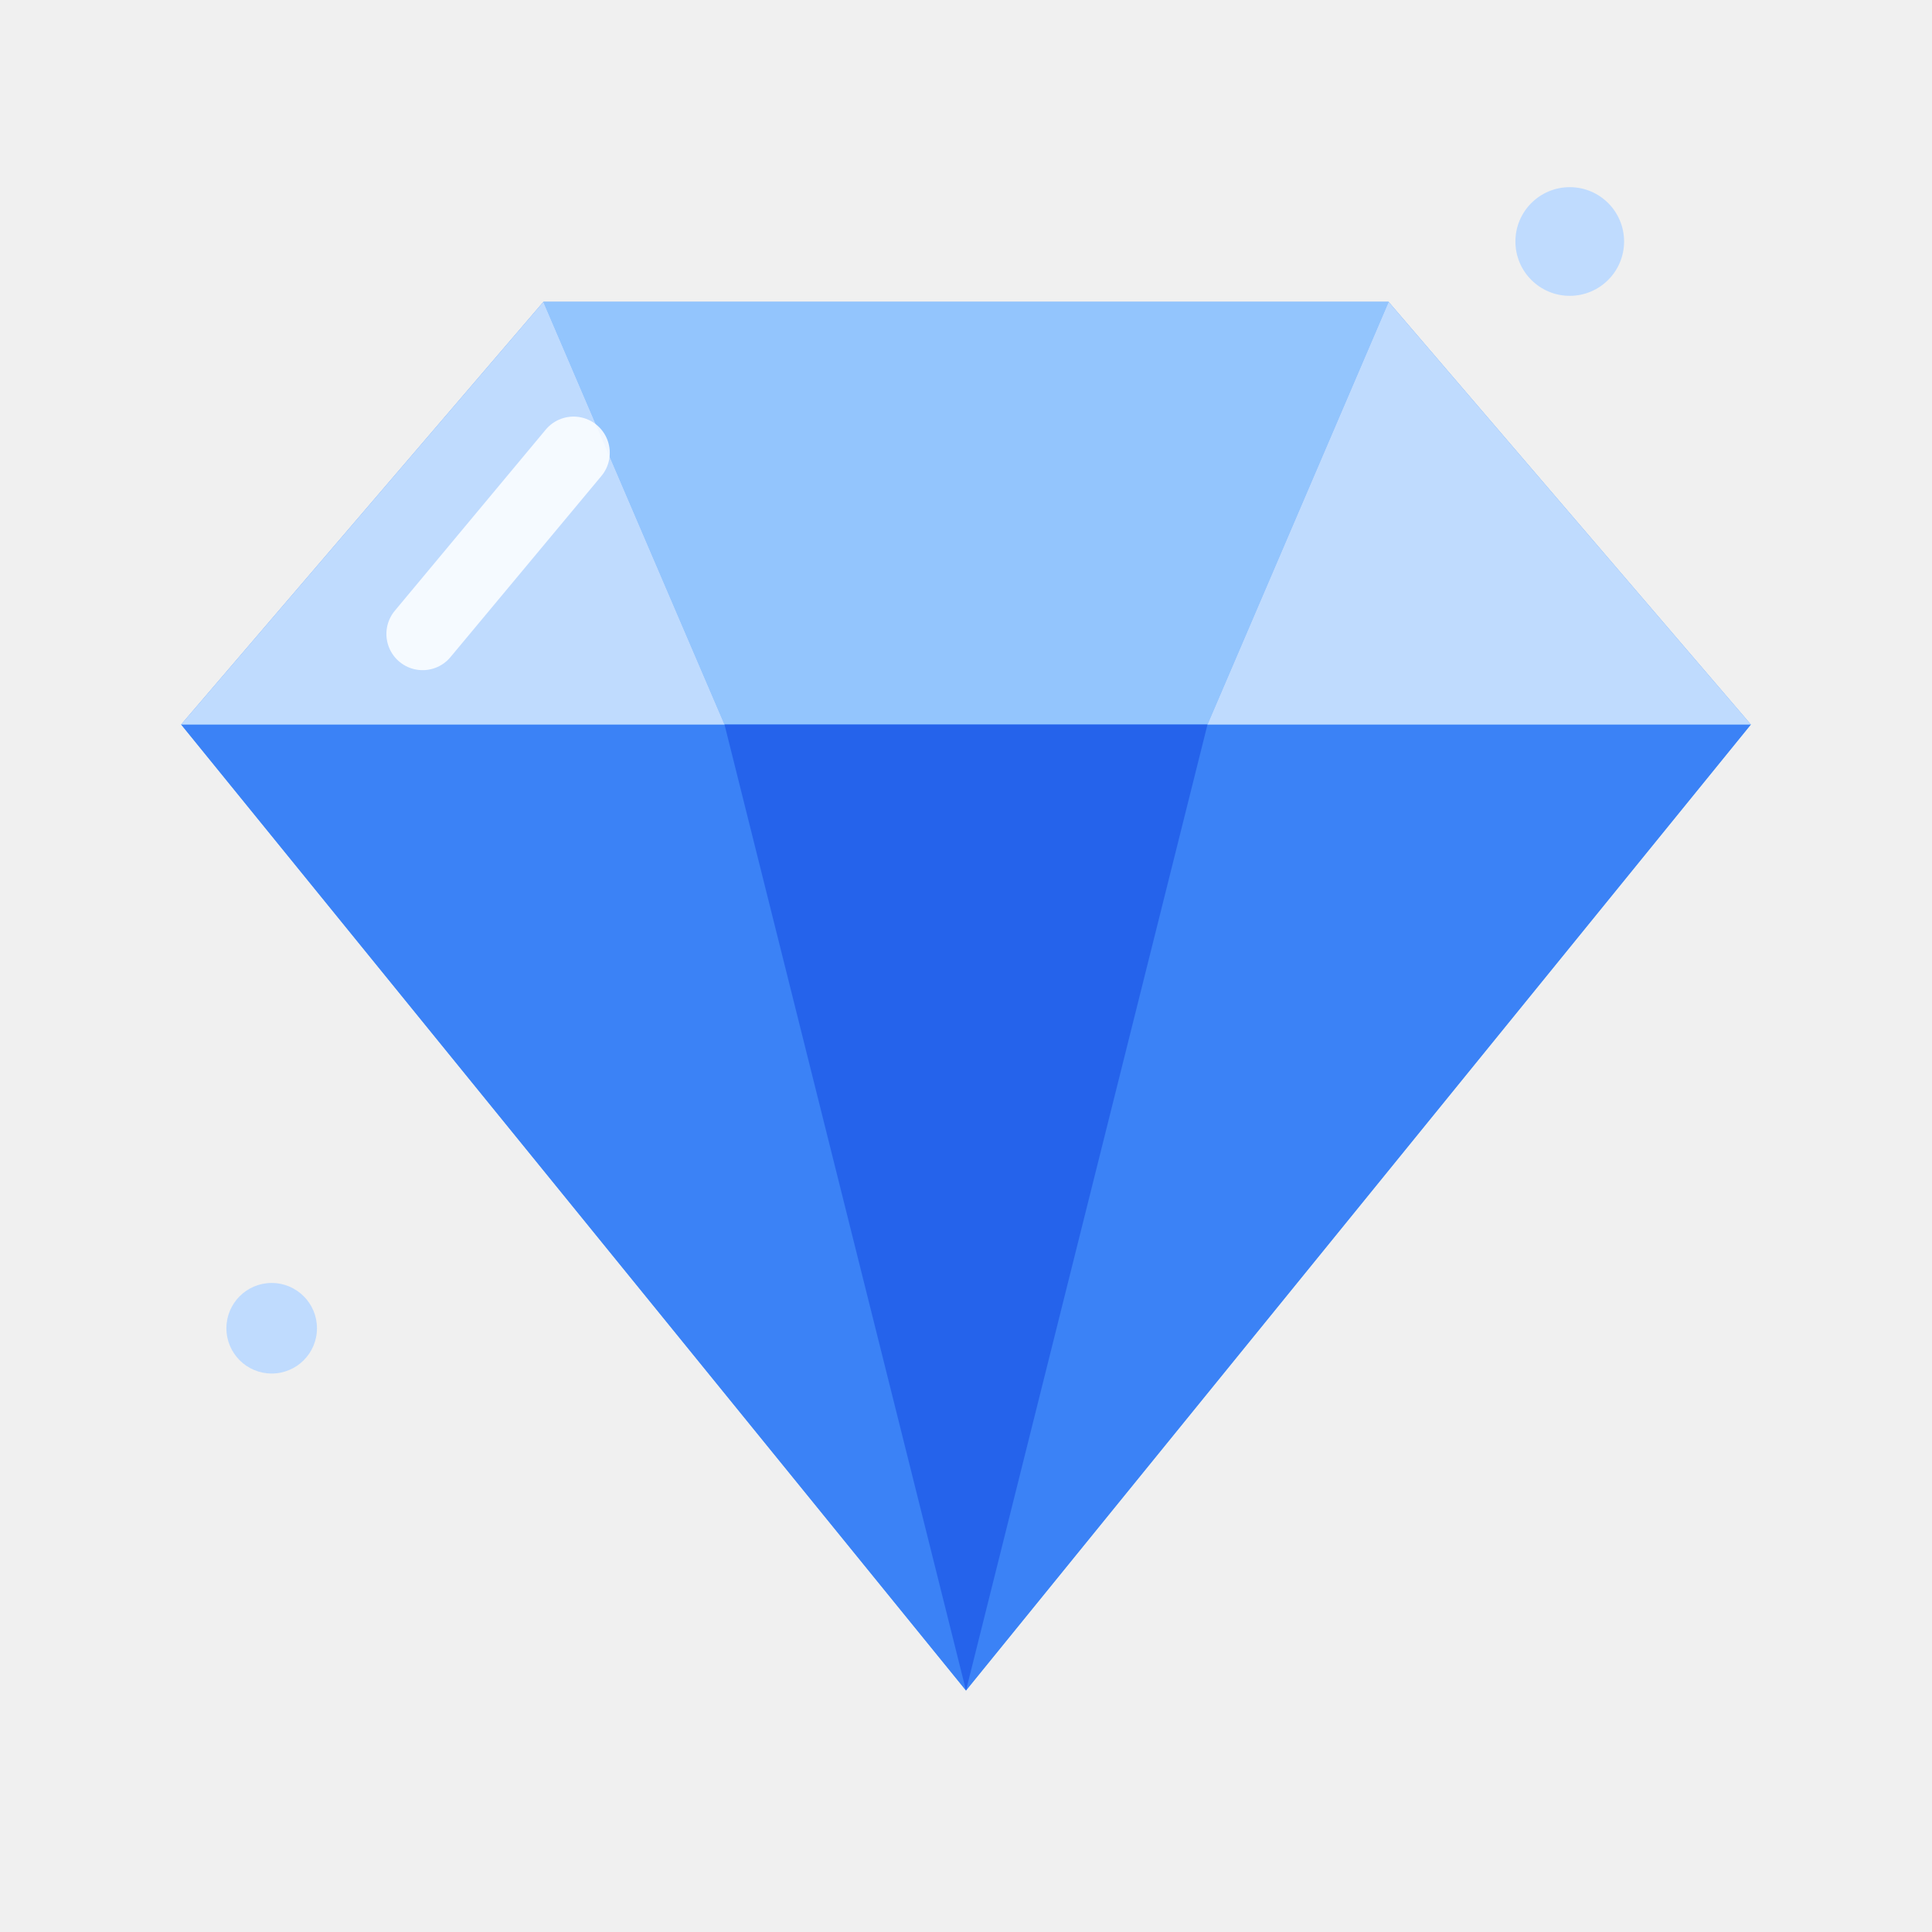
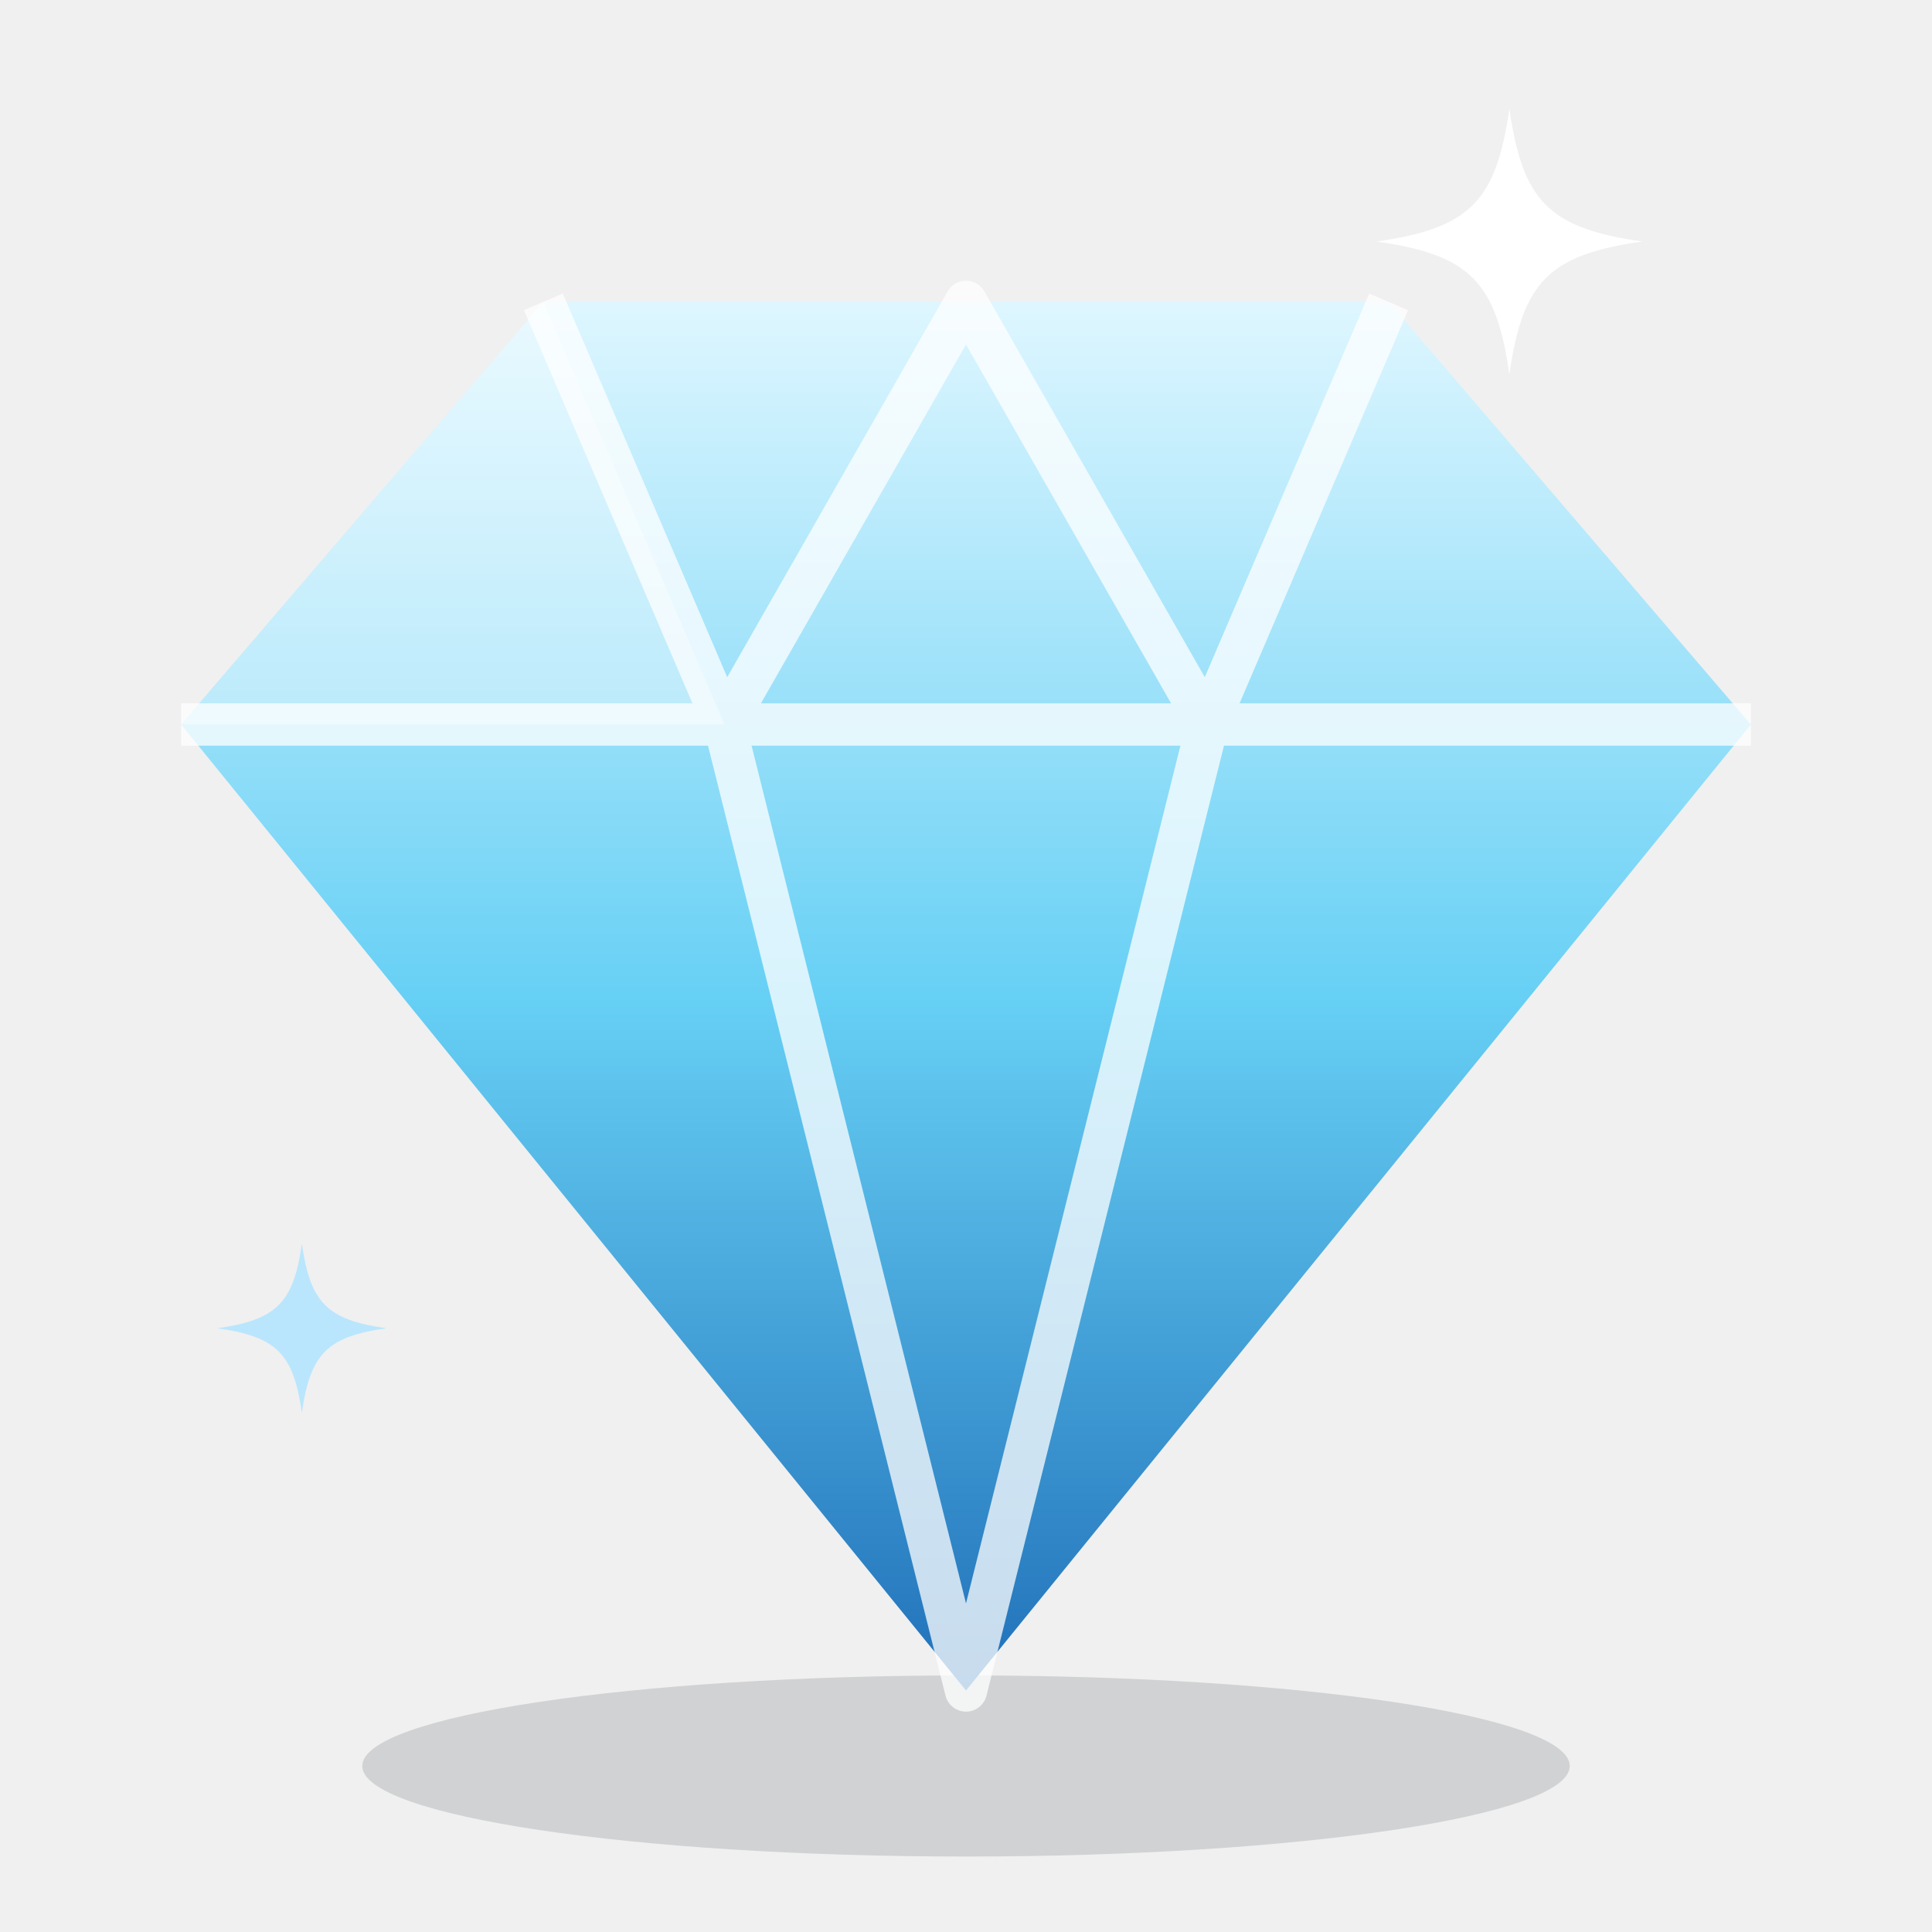
<svg xmlns="http://www.w3.org/2000/svg" viewBox="0 0 64 64">
-   <path d="M18 10h28l12 14-26 32L6 24z" fill="#60a5fa" />
-   <path d="M6 24h52L32 56z" fill="#3b82f6" />
-   <path d="M18 10l6 14h16l6-14z" fill="#93c5fd" />
-   <path d="M24 24l8 32 8-32z" fill="#2563eb" />
-   <path d="M6 24l12-14 6 14zM58 24 46 10l-6 14z" fill="#bfdbfe" />
-   <path d="M14 21l5-6" stroke="#fff" stroke-width="2.4" stroke-linecap="round" opacity=".85" />
-   <circle cx="52" cy="8" r="1.8" fill="#bfdbfe" />
-   <circle cx="9" cy="44" r="1.5" fill="#bfdbfe" />
+   <defs>
+     <linearGradient id="d" x1="0" y1="0" x2="0" y2="1">
+       <stop offset="0" stop-color="#e0f7ff" />
+       <stop offset="0.5" stop-color="#67d0f5" />
+       <stop offset="1" stop-color="#1f6fb8" />
+     </linearGradient>
+   </defs>
+   <ellipse cx="32" cy="58.5" rx="20" ry="3" fill="#0b1726" opacity=".14" />
+   <path d="M18 10h28l12 14-26 32L6 24z" fill="url(#d)" />
+   <path d="M6 24h52M18 10l6 14 8 32 8-32 6-14M24 24l8-14 8 14" stroke="#fff" stroke-width="1.4" fill="none" opacity=".75" stroke-linejoin="round" />
+   <path d="M18 10l6 14H6z" fill="#fff" opacity=".35" />
+   <path transform="translate(50 8) scale(1.1)" d="M0-4C.4-1.2 1.2-.4 4 0 1.2.4.4 1.2 0 4-.4 1.2-1.2.4-4 0-1.2-.4-.4-1.2 0-4z" fill="#fff" />
+   <path transform="translate(10 44) scale(0.7)" d="M0-4C.4-1.2 1.2-.4 4 0 1.2.4.4 1.2 0 4-.4 1.2-1.2.4-4 0-1.2-.4-.4-1.2 0-4z" fill="#bae6fd" />
</svg>
